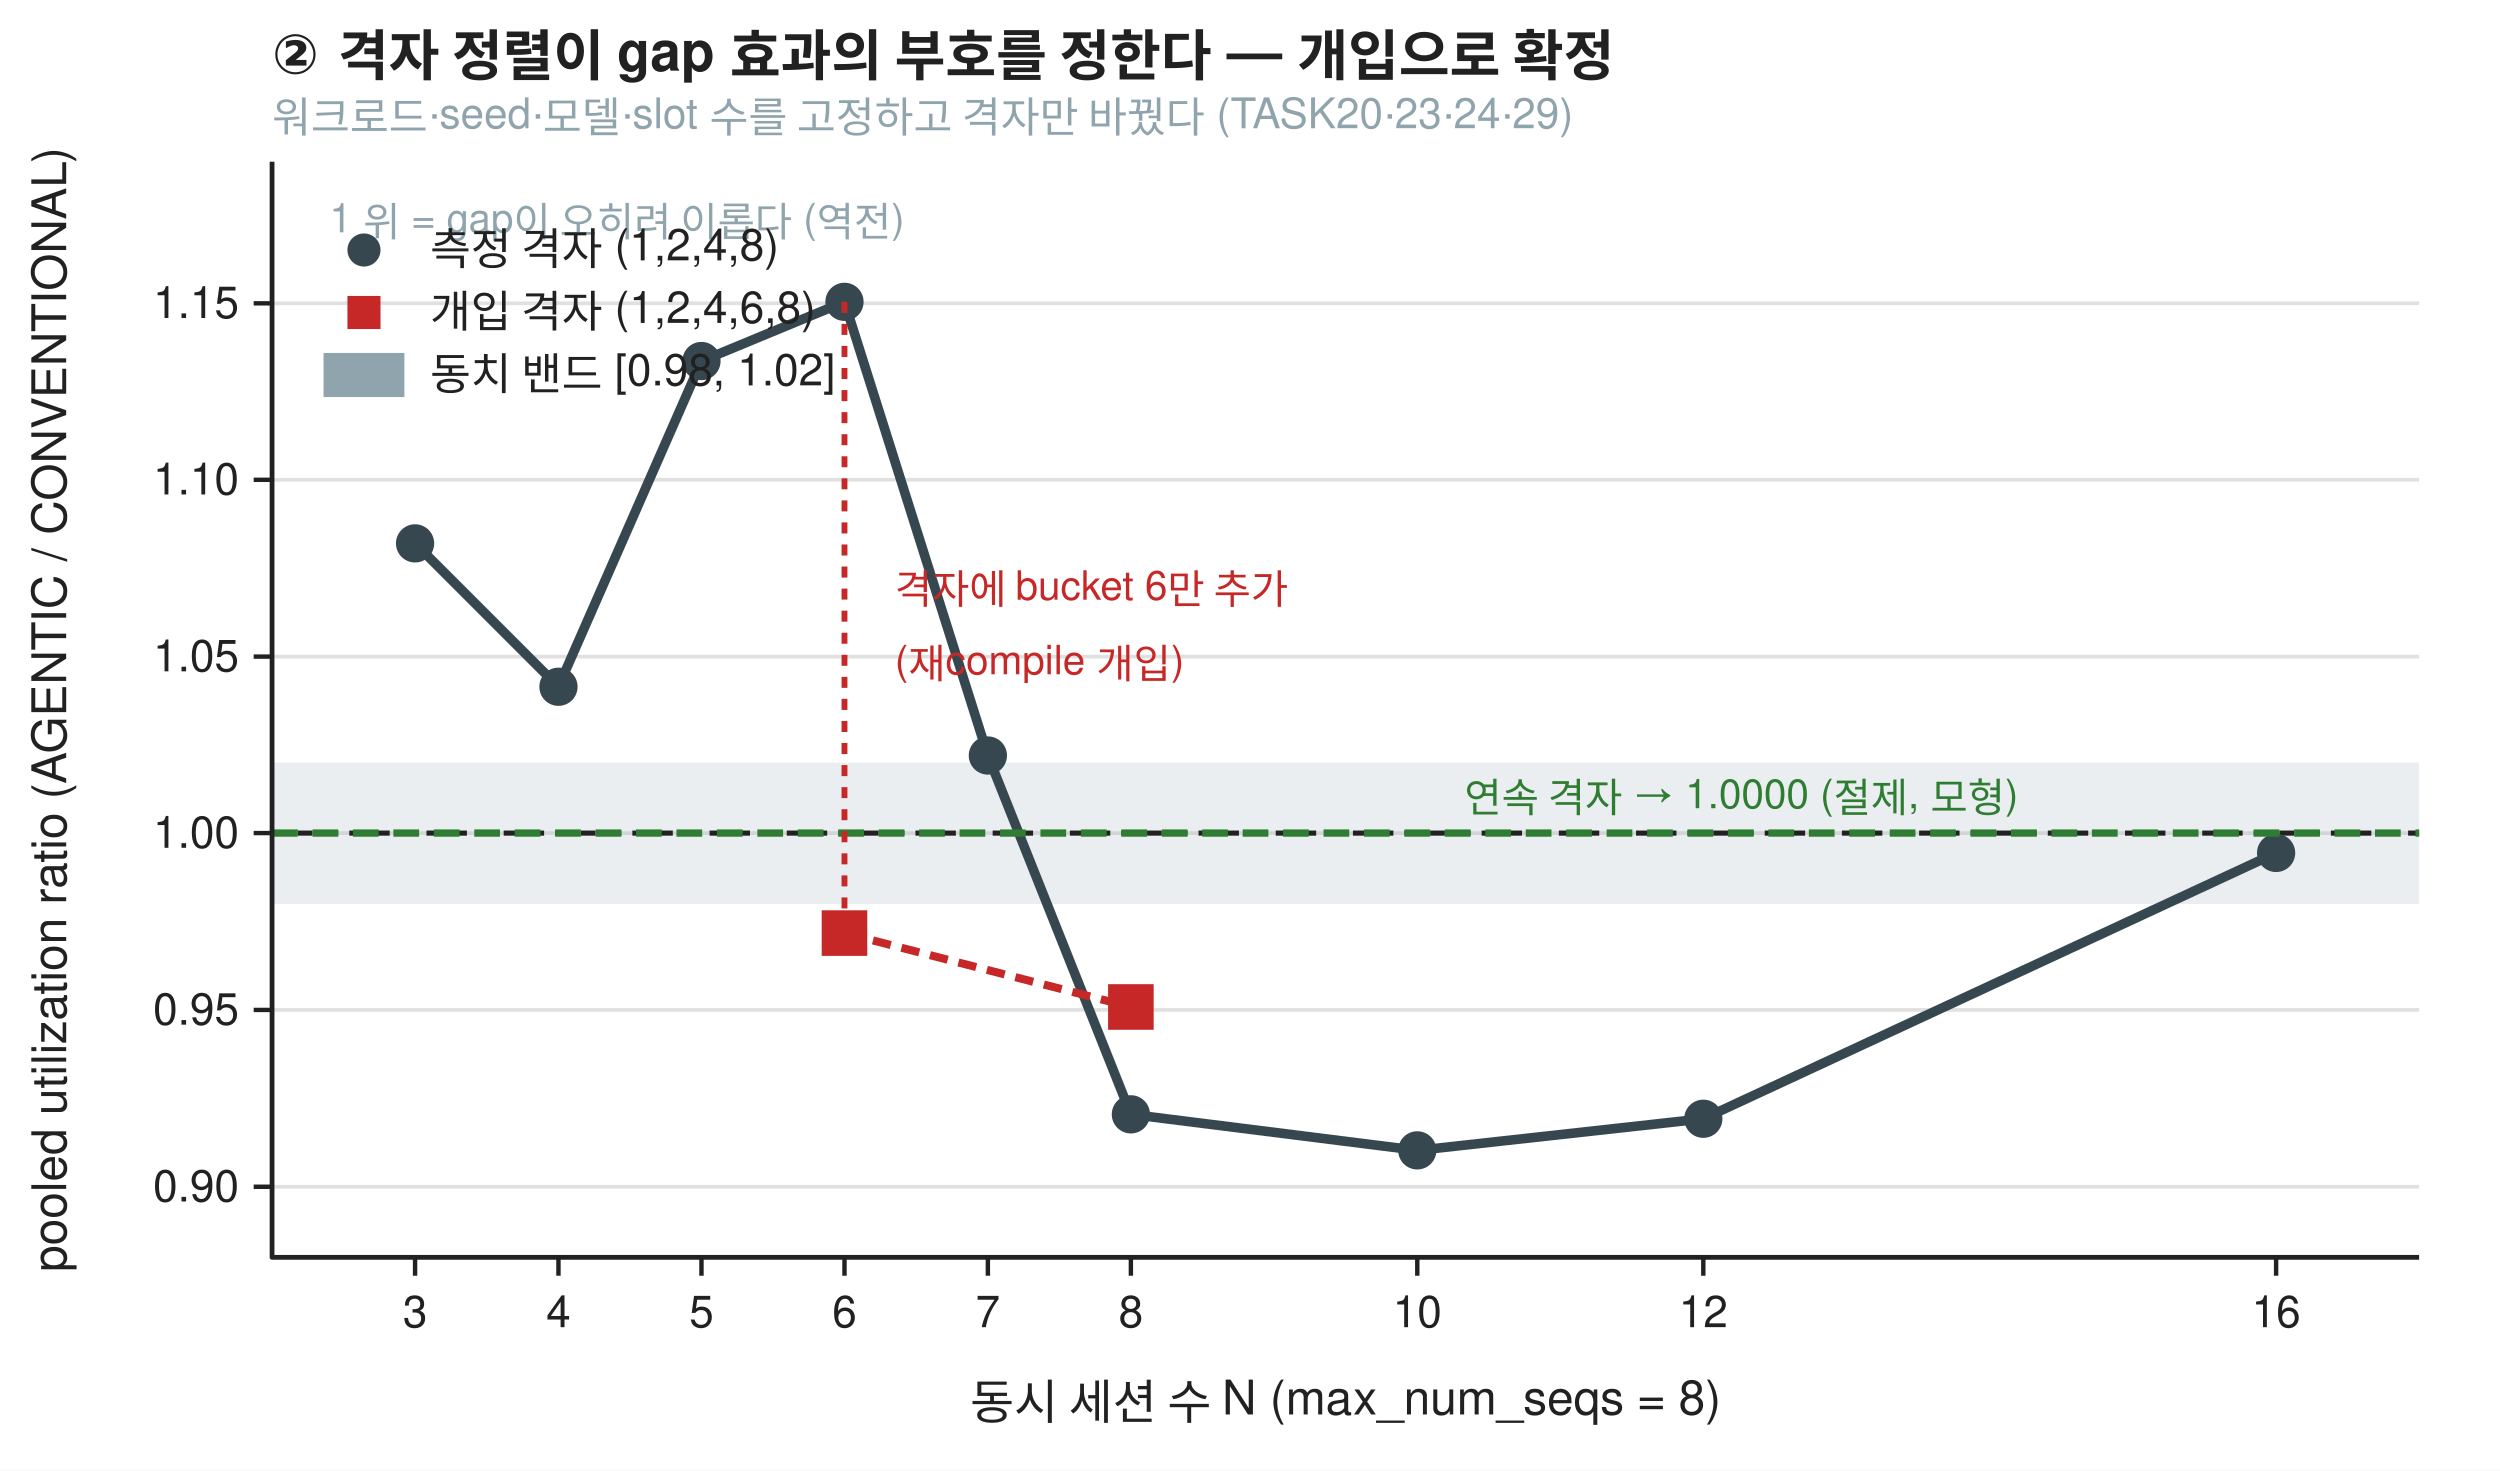
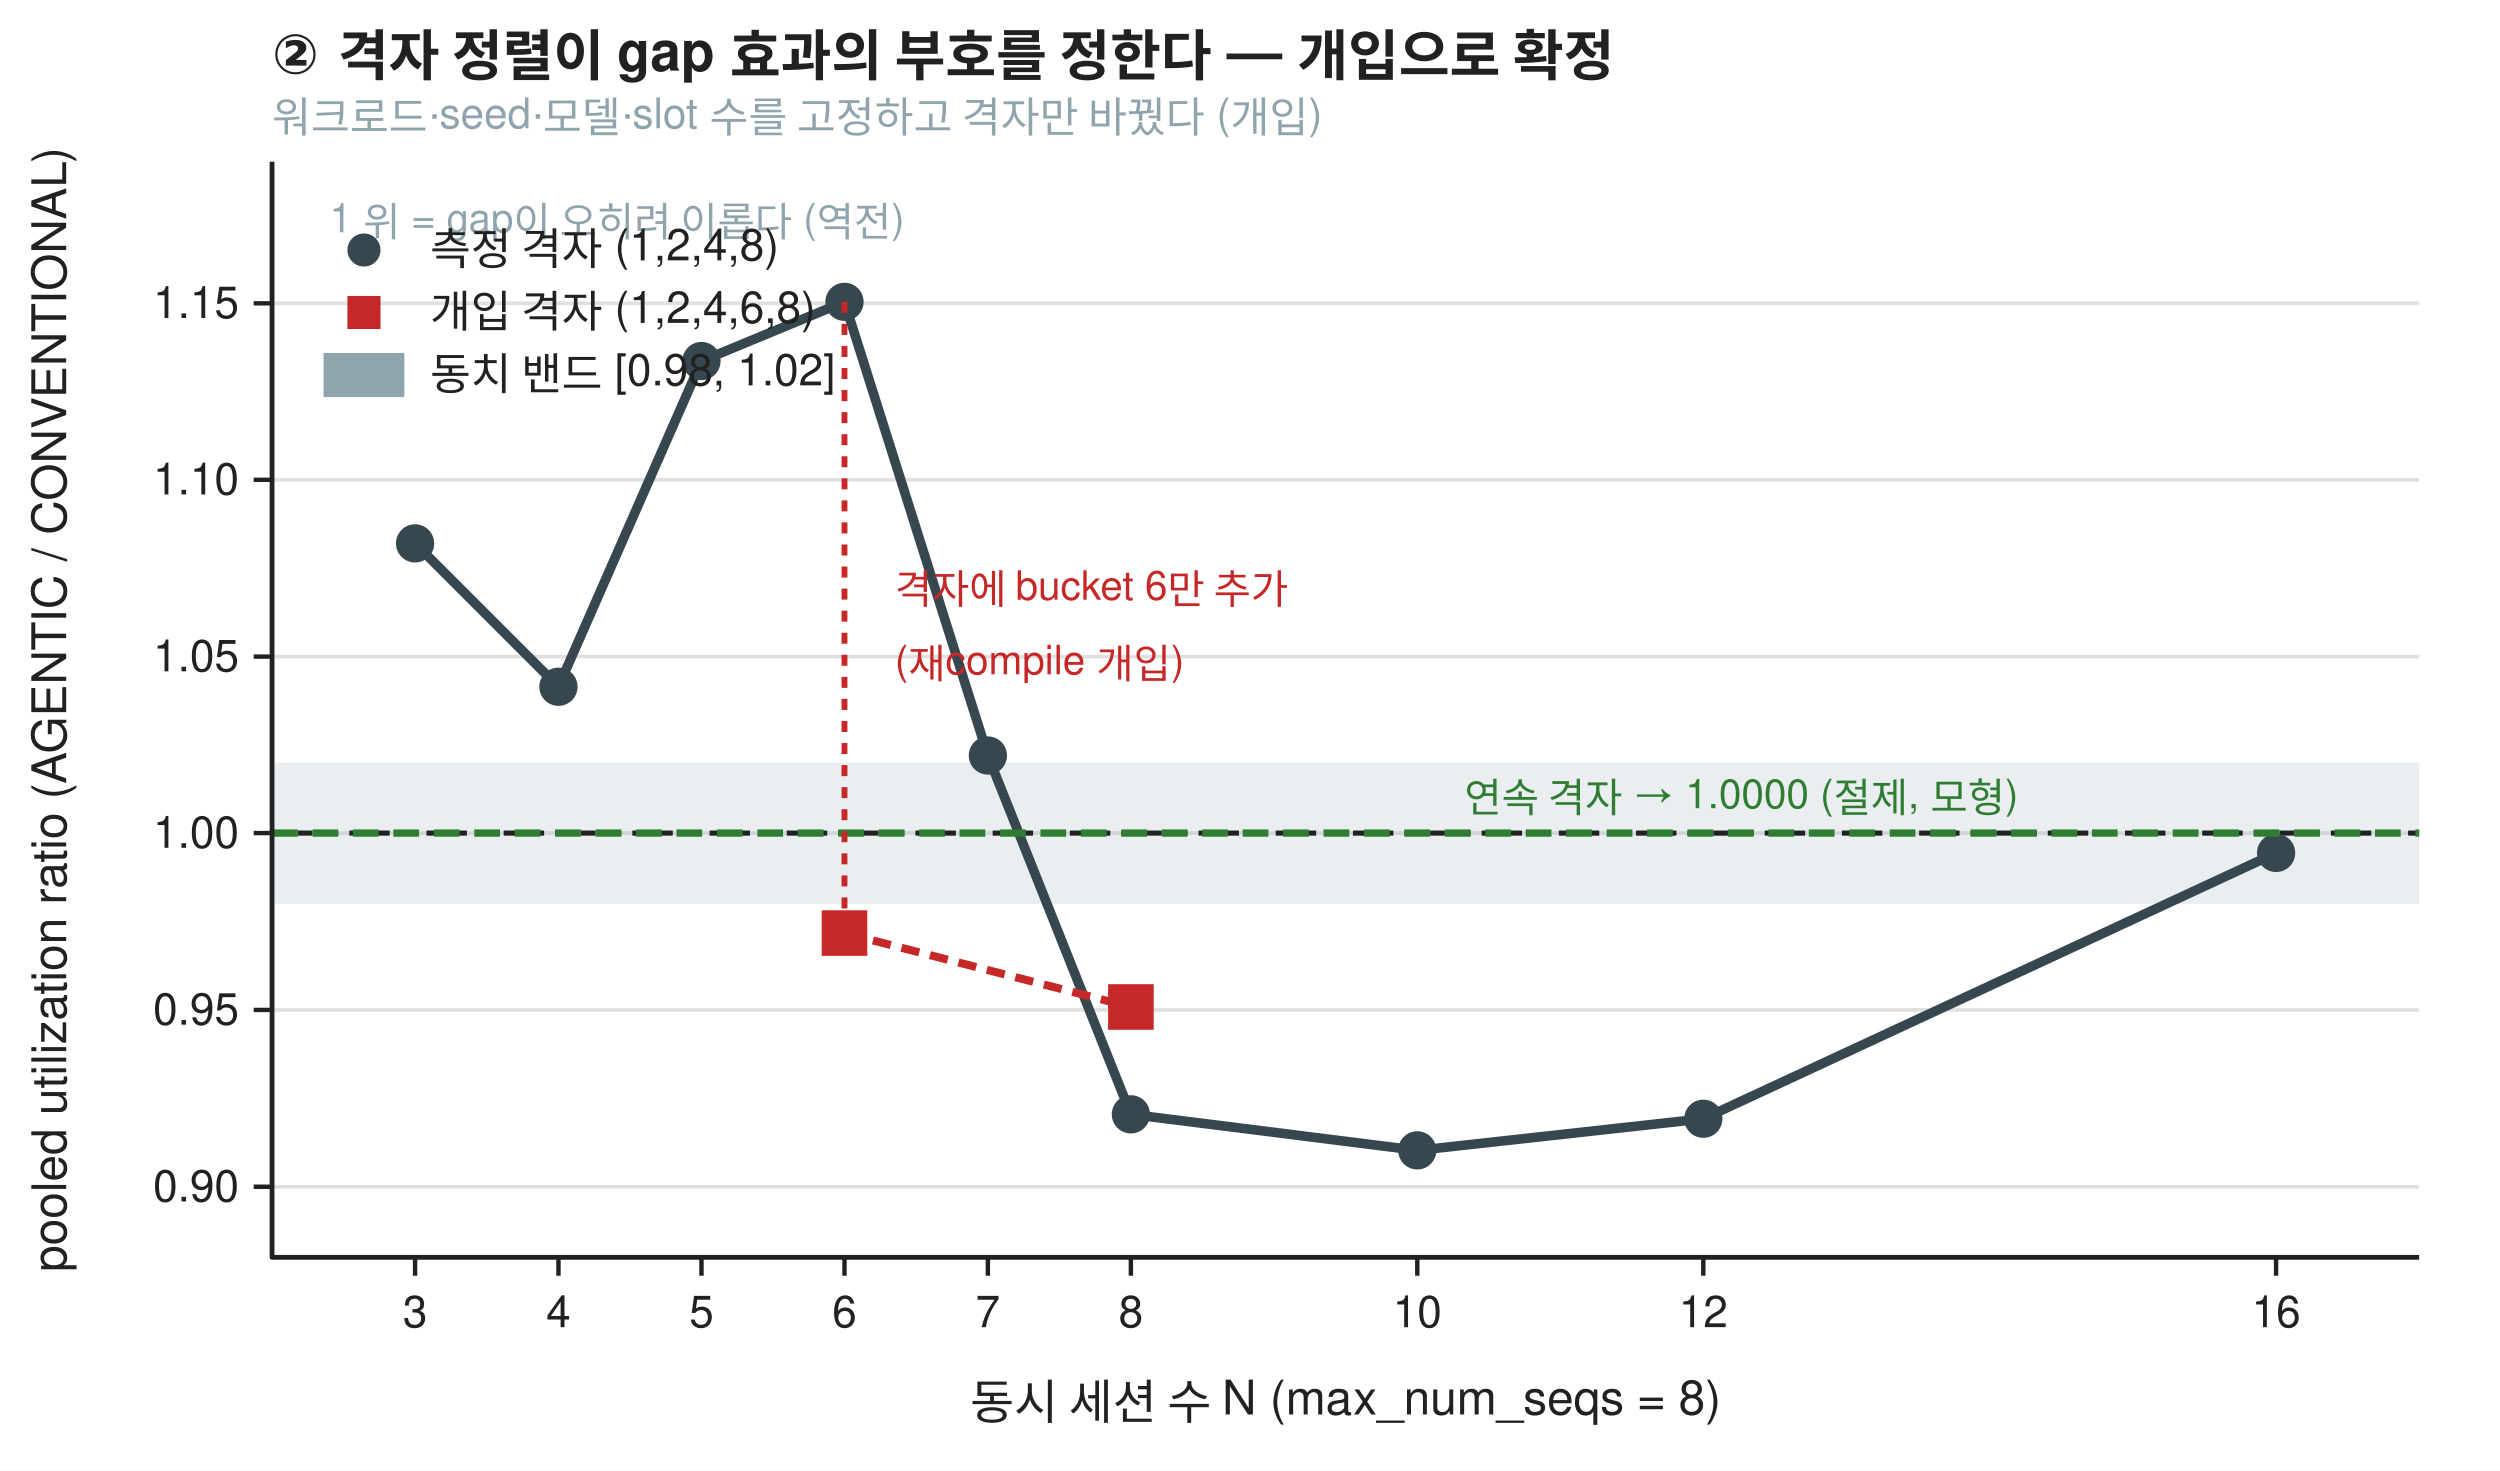
<svg xmlns="http://www.w3.org/2000/svg" width="680" height="400" viewBox="0 0 680 400">
  <rect width="680" height="400" fill="#ffffff" />
  <path d="M74.0,322.8 L658.0,322.8" fill="none" stroke="#e0e0e0" stroke-width="1" stroke-opacity="1.0" stroke-linejoin="round" />
  <path d="M74.0,274.7 L658.0,274.7" fill="none" stroke="#e0e0e0" stroke-width="1" stroke-opacity="1.0" stroke-linejoin="round" />
  <path d="M74.0,226.6 L658.0,226.6" fill="none" stroke="#e0e0e0" stroke-width="1" stroke-opacity="1.0" stroke-linejoin="round" />
  <path d="M74.0,178.6 L658.0,178.6" fill="none" stroke="#e0e0e0" stroke-width="1" stroke-opacity="1.0" stroke-linejoin="round" />
  <path d="M74.0,130.5 L658.0,130.5" fill="none" stroke="#e0e0e0" stroke-width="1" stroke-opacity="1.0" stroke-linejoin="round" />
  <path d="M74.0,82.5 L658.0,82.5" fill="none" stroke="#e0e0e0" stroke-width="1" stroke-opacity="1.0" stroke-linejoin="round" />
  <rect x="74.0" y="207.4" width="584.0" height="38.5" fill="#90a4ae" fill-opacity="0.18" />
  <path d="M74.0,226.6 L658.0,226.6" fill="none" stroke="#212121" stroke-width="1.4" stroke-opacity="1.0" stroke-linejoin="round" stroke-dasharray="4 3" />
  <path d="M112.9,147.8 L151.9,186.8 L190.8,98.2 L229.7,82.1 L268.7,205.5 L307.6,303.1 L385.5,312.9 L463.3,304.3 L619.1,232.0" fill="none" stroke="#37474f" stroke-width="2.6" stroke-opacity="1.0" stroke-linejoin="round" />
  <circle cx="112.9" cy="147.8" r="4.5" fill="#37474f" stroke="#37474f" stroke-width="1.4" />
  <circle cx="151.9" cy="186.8" r="4.5" fill="#37474f" stroke="#37474f" stroke-width="1.4" />
  <circle cx="190.8" cy="98.2" r="4.5" fill="#37474f" stroke="#37474f" stroke-width="1.4" />
  <circle cx="229.7" cy="82.1" r="4.5" fill="#37474f" stroke="#37474f" stroke-width="1.4" />
  <circle cx="268.7" cy="205.5" r="4.5" fill="#37474f" stroke="#37474f" stroke-width="1.4" />
  <circle cx="307.6" cy="303.1" r="4.5" fill="#37474f" stroke="#37474f" stroke-width="1.4" />
  <circle cx="385.5" cy="312.9" r="4.5" fill="#37474f" stroke="#37474f" stroke-width="1.4" />
  <circle cx="463.3" cy="304.3" r="4.5" fill="#37474f" stroke="#37474f" stroke-width="1.4" />
  <circle cx="619.1" cy="232.0" r="4.5" fill="#37474f" stroke="#37474f" stroke-width="1.4" />
  <path d="M74.0,226.6 L658.0,226.6" fill="none" stroke="#2e7d32" stroke-width="2.0" stroke-opacity="1.0" stroke-linejoin="round" stroke-dasharray="7 4" />
  <text x="549.0" y="220.9" font-size="11" text-anchor="end" fill="#2e7d32" font-weight="normal" font-family="Helvetica,Arial,sans-serif">연속 격자 → 1.0000 (절제, 모형)</text>
  <rect x="224.2" y="248.3" width="11.0" height="11.0" fill="#c62828" fill-opacity="1.0" stroke="#c62828" stroke-width="1.4" />
  <rect x="302.1" y="268.4" width="11.0" height="11.0" fill="#c62828" fill-opacity="1.0" stroke="#c62828" stroke-width="1.4" />
  <path d="M229.7,253.8 L307.6,273.9" fill="none" stroke="#c62828" stroke-width="2.2" stroke-opacity="1.0" stroke-linejoin="round" stroke-dasharray="5 3" />
  <path d="M229.7,82.1 L229.7,253.8" fill="none" stroke="#c62828" stroke-width="1.6" stroke-opacity="1.0" stroke-linejoin="round" stroke-dasharray="3 3" />
  <text x="243.4" y="164.2" font-size="11" text-anchor="start" fill="#c62828" font-weight="normal" font-family="Helvetica,Arial,sans-serif">격자에 bucket 6만 추가</text>
  <text x="243.4" y="183.4" font-size="11" text-anchor="start" fill="#c62828" font-weight="normal" font-family="Helvetica,Arial,sans-serif">(재compile 개입)</text>
  <text x="89.6" y="63.2" font-size="11" text-anchor="start" fill="#90a4ae" font-weight="normal" font-family="Helvetica,Arial,sans-serif">1 위 = gap이 오히려 이롭다 (역전)</text>
  <path d="M74.0,44.0 L74.0,342.0 L658.0,342.0" fill="none" stroke="#212121" stroke-width="1.3" stroke-opacity="1.0" stroke-linejoin="round" />
  <path d="M112.9,342.0 L112.9,347.0" fill="none" stroke="#212121" stroke-width="1.2" stroke-opacity="1.0" stroke-linejoin="round" />
  <text x="112.9" y="361.0" font-size="12" text-anchor="middle" fill="#212121" font-weight="normal" font-family="Helvetica,Arial,sans-serif">3</text>
  <path d="M151.9,342.0 L151.9,347.0" fill="none" stroke="#212121" stroke-width="1.2" stroke-opacity="1.0" stroke-linejoin="round" />
  <text x="151.9" y="361.0" font-size="12" text-anchor="middle" fill="#212121" font-weight="normal" font-family="Helvetica,Arial,sans-serif">4</text>
  <path d="M190.8,342.0 L190.8,347.0" fill="none" stroke="#212121" stroke-width="1.2" stroke-opacity="1.0" stroke-linejoin="round" />
  <text x="190.8" y="361.0" font-size="12" text-anchor="middle" fill="#212121" font-weight="normal" font-family="Helvetica,Arial,sans-serif">5</text>
  <path d="M229.7,342.0 L229.7,347.0" fill="none" stroke="#212121" stroke-width="1.2" stroke-opacity="1.0" stroke-linejoin="round" />
  <text x="229.7" y="361.0" font-size="12" text-anchor="middle" fill="#212121" font-weight="normal" font-family="Helvetica,Arial,sans-serif">6</text>
  <path d="M268.7,342.0 L268.7,347.0" fill="none" stroke="#212121" stroke-width="1.2" stroke-opacity="1.0" stroke-linejoin="round" />
  <text x="268.7" y="361.0" font-size="12" text-anchor="middle" fill="#212121" font-weight="normal" font-family="Helvetica,Arial,sans-serif">7</text>
  <path d="M307.6,342.0 L307.6,347.0" fill="none" stroke="#212121" stroke-width="1.2" stroke-opacity="1.0" stroke-linejoin="round" />
  <text x="307.6" y="361.0" font-size="12" text-anchor="middle" fill="#212121" font-weight="normal" font-family="Helvetica,Arial,sans-serif">8</text>
  <path d="M385.5,342.0 L385.5,347.0" fill="none" stroke="#212121" stroke-width="1.2" stroke-opacity="1.0" stroke-linejoin="round" />
  <text x="385.5" y="361.0" font-size="12" text-anchor="middle" fill="#212121" font-weight="normal" font-family="Helvetica,Arial,sans-serif">10</text>
  <path d="M463.3,342.0 L463.3,347.0" fill="none" stroke="#212121" stroke-width="1.2" stroke-opacity="1.0" stroke-linejoin="round" />
  <text x="463.3" y="361.0" font-size="12" text-anchor="middle" fill="#212121" font-weight="normal" font-family="Helvetica,Arial,sans-serif">12</text>
  <path d="M619.1,342.0 L619.1,347.0" fill="none" stroke="#212121" stroke-width="1.2" stroke-opacity="1.0" stroke-linejoin="round" />
  <text x="619.1" y="361.0" font-size="12" text-anchor="middle" fill="#212121" font-weight="normal" font-family="Helvetica,Arial,sans-serif">16</text>
  <path d="M69.0,322.8 L74.0,322.8" fill="none" stroke="#212121" stroke-width="1.2" stroke-opacity="1.0" stroke-linejoin="round" />
  <text x="65.0" y="326.8" font-size="12" text-anchor="end" fill="#212121" font-weight="normal" font-family="Helvetica,Arial,sans-serif">0.90</text>
  <path d="M69.0,274.7 L74.0,274.7" fill="none" stroke="#212121" stroke-width="1.2" stroke-opacity="1.0" stroke-linejoin="round" />
  <text x="65.0" y="278.7" font-size="12" text-anchor="end" fill="#212121" font-weight="normal" font-family="Helvetica,Arial,sans-serif">0.95</text>
  <path d="M69.0,226.6 L74.0,226.6" fill="none" stroke="#212121" stroke-width="1.2" stroke-opacity="1.0" stroke-linejoin="round" />
  <text x="65.0" y="230.6" font-size="12" text-anchor="end" fill="#212121" font-weight="normal" font-family="Helvetica,Arial,sans-serif">1.00</text>
  <path d="M69.0,178.6 L74.0,178.6" fill="none" stroke="#212121" stroke-width="1.2" stroke-opacity="1.0" stroke-linejoin="round" />
  <text x="65.0" y="182.6" font-size="12" text-anchor="end" fill="#212121" font-weight="normal" font-family="Helvetica,Arial,sans-serif">1.05</text>
  <path d="M69.0,130.5 L74.0,130.5" fill="none" stroke="#212121" stroke-width="1.2" stroke-opacity="1.0" stroke-linejoin="round" />
  <text x="65.0" y="134.5" font-size="12" text-anchor="end" fill="#212121" font-weight="normal" font-family="Helvetica,Arial,sans-serif">1.10</text>
  <path d="M69.0,82.5 L74.0,82.5" fill="none" stroke="#212121" stroke-width="1.2" stroke-opacity="1.0" stroke-linejoin="round" />
  <text x="65.0" y="86.5" font-size="12" text-anchor="end" fill="#212121" font-weight="normal" font-family="Helvetica,Arial,sans-serif">1.15</text>
  <text x="366.0" y="386.0" font-size="13" text-anchor="middle" fill="#212121" font-weight="normal" font-family="Helvetica,Arial,sans-serif">동시 세션 수 N   (max_num_seqs = 8)</text>
  <text x="18.0" y="193.0" font-size="13" text-anchor="middle" fill="#212121" font-weight="normal" font-family="Helvetica,Arial,sans-serif" transform="rotate(-90 18.0 193.0)">pooled utilization ratio (AGENTIC / CONVENTIONAL)</text>
  <text x="74.0" y="20.0" font-size="15" text-anchor="start" fill="#212121" font-weight="bold" font-family="Helvetica,Arial,sans-serif">② 격자 정렬이 gap 효과의 부호를 정한다 — 개입으로 확정</text>
-   <text x="74.0" y="36.0" font-size="11.5" text-anchor="start" fill="#90a4ae" font-weight="normal" font-family="Helvetica,Arial,sans-serif">워크로드·seed·모델·slot 수를 고정하고 격자만 바꿨다 (TASK20·23·24·29)</text>
+   <text x="74.0" y="36.0" font-size="11.5" text-anchor="start" fill="#90a4ae" font-weight="normal" font-family="Helvetica,Arial,sans-serif">워크로드·seed·모델·slot 수를 고정하고 격자만 바꿨다 (개입)</text>
  <circle cx="99.0" cy="68.0" r="4.5" fill="#37474f" stroke="#37474f" stroke-width="0" />
  <text x="117.0" y="72.0" font-size="12" text-anchor="start" fill="#212121" font-weight="normal" font-family="Helvetica,Arial,sans-serif">측정 격자 (1,2,4,8)</text>
  <rect x="94.5" y="80.5" width="9.0" height="9.0" fill="#c62828" fill-opacity="1.0" />
  <text x="117.0" y="89.0" font-size="12" text-anchor="start" fill="#212121" font-weight="normal" font-family="Helvetica,Arial,sans-serif">개입 격자 (1,2,4,6,8)</text>
  <rect x="88.0" y="96.0" width="22.0" height="12.0" fill="#90a4ae" fill-opacity="1.0" />
  <text x="117.0" y="106.0" font-size="12" text-anchor="start" fill="#212121" font-weight="normal" font-family="Helvetica,Arial,sans-serif">동치 밴드 [0.98, 1.02]</text>
</svg>
